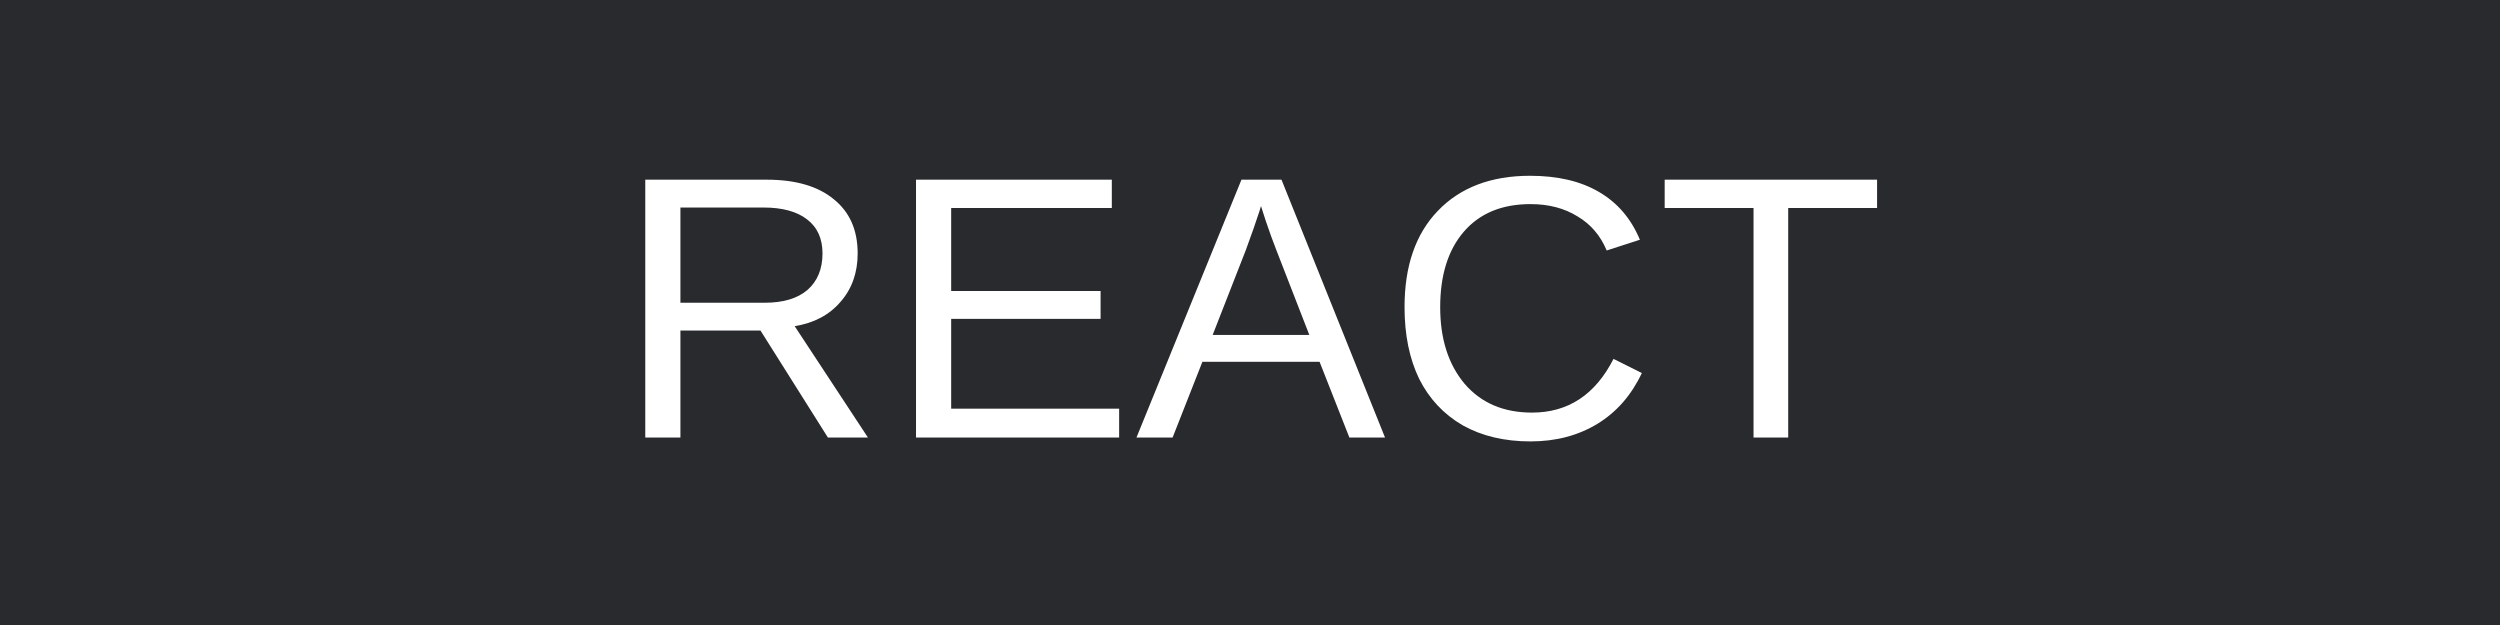
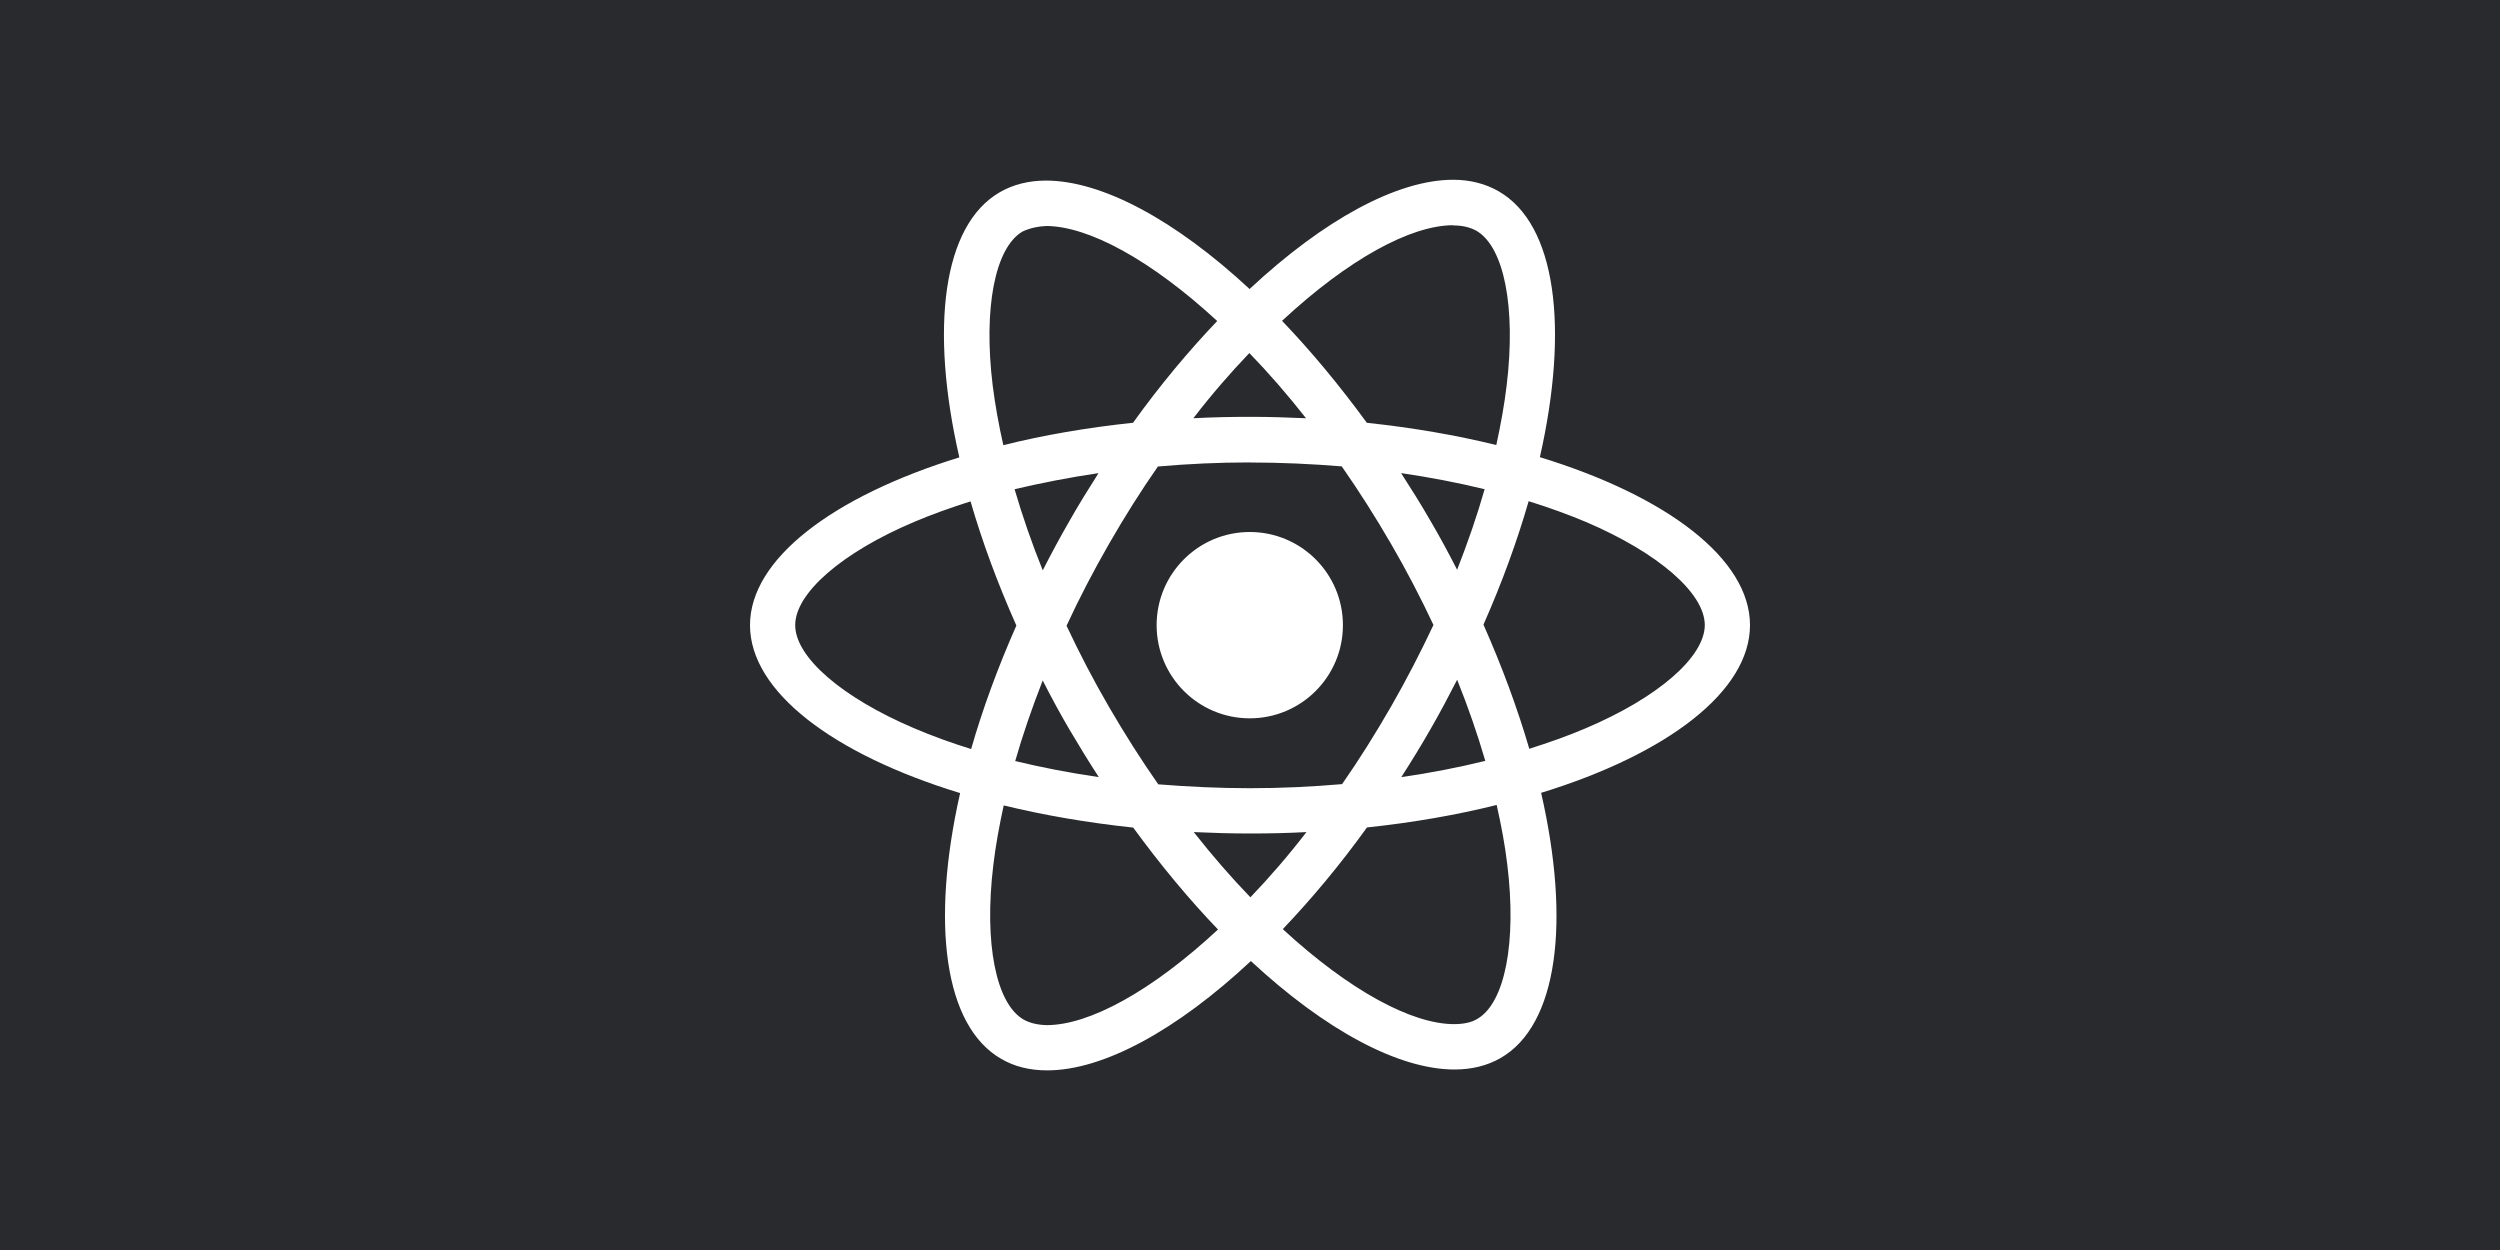
- <svg xmlns="http://www.w3.org/2000/svg" width="80" height="20" viewBox="0 0 80 20">
-   <rect width="80" height="20" fill="#292A2D" rx="0" />
-   <text x="40" y="14" text-anchor="middle" fill="white" font-family="Arial, sans-serif" font-size="12">REACT</text>
+ <svg xmlns="http://www.w3.org/2000/svg" width="40" height="20" viewBox="0 0 40 20">
+   <rect width="40" height="20" fill="#292A2D" rx="0" />
+   <g transform="translate(12, 2) scale(0.6666667)">
+     <path fill="#FFFFFF" d="M14.23 12.004a2.236 2.236 0 0 1-2.235 2.236 2.236 2.236 0 0 1-2.236-2.236 2.236 2.236 0 0 1 2.235-2.236 2.236 2.236 0 0 1 2.236 2.236zm2.648-10.69c-1.346 0-3.107.96-4.888 2.622-1.78-1.653-3.542-2.602-4.887-2.602-.41 0-.783.093-1.106.278-1.375.793-1.683 3.264-.973 6.365C1.98 8.917 0 10.42 0 12.004c0 1.59 1.99 3.097 5.043 4.03-.704 3.113-.39 5.588.988 6.38.32.187.69.275 1.102.275 1.345 0 3.107-.96 4.888-2.624 1.78 1.654 3.542 2.603 4.887 2.603.41 0 .783-.09 1.106-.275 1.374-.792 1.683-3.263.973-6.365C22.02 15.096 24 13.59 24 12.004c0-1.59-1.99-3.097-5.043-4.032.704-3.11.39-5.587-.988-6.38-.318-.184-.688-.277-1.092-.278zm-.005 1.09v.006c.225 0 .406.044.558.127.666.382.955 1.835.73 3.704-.054.46-.142.945-.25 1.44-.96-.236-2.006-.417-3.107-.534-.66-.905-1.345-1.727-2.035-2.447 1.592-1.48 3.087-2.292 4.105-2.295zm-9.77.02c1.012 0 2.514.808 4.11 2.28-.686.72-1.37 1.537-2.02 2.442-1.107.117-2.154.298-3.113.538-.112-.49-.195-.964-.254-1.42-.23-1.868.054-3.32.714-3.707.19-.09.4-.127.563-.132zm4.882 3.05c.455.468.91.992 1.36 1.564-.44-.02-.89-.034-1.345-.034-.46 0-.915.01-1.36.034.44-.572.895-1.096 1.345-1.565zM12 8.1c.74 0 1.477.034 2.202.093.406.582.802 1.203 1.183 1.86.372.64.71 1.29 1.018 1.946-.308.655-.646 1.31-1.013 1.95-.38.66-.773 1.288-1.18 1.87-.728.063-1.466.098-2.21.098-.74 0-1.477-.035-2.202-.093-.406-.582-.802-1.204-1.183-1.86-.372-.64-.71-1.29-1.018-1.946.303-.657.646-1.313 1.013-1.954.38-.66.773-1.286 1.18-1.868.728-.064 1.466-.098 2.21-.098zm-3.635.254c-.24.377-.48.763-.704 1.16-.225.39-.435.782-.635 1.174-.265-.656-.49-1.31-.676-1.947.64-.15 1.315-.283 2.015-.386zm7.26 0c.695.103 1.365.23 2.006.387-.18.632-.405 1.282-.66 1.933-.2-.39-.41-.783-.64-1.174-.225-.392-.465-.774-.705-1.146zm3.063.675c.484.15.944.317 1.375.498 1.732.74 2.852 1.708 2.852 2.476-.005.768-1.125 1.74-2.857 2.475-.42.18-.88.342-1.355.493-.28-.958-.646-1.956-1.1-2.98.45-1.017.81-2.01 1.085-2.964zm-13.395.004c.278.96.645 1.957 1.1 2.98-.45 1.017-.812 2.01-1.086 2.964-.484-.15-.944-.318-1.37-.5-1.732-.737-2.852-1.706-2.852-2.474 0-.768 1.12-1.742 2.852-2.476.42-.18.88-.342 1.356-.494zm11.678 4.28c.265.657.49 1.312.676 1.948-.64.157-1.316.29-2.016.39.24-.375.48-.762.705-1.158.225-.39.435-.788.636-1.18zm-9.945.02c.2.392.41.783.64 1.175.23.39.465.772.705 1.143-.695-.102-1.365-.23-2.006-.386.18-.63.406-1.282.66-1.933zM17.92 16.32c.112.493.2.968.254 1.423.23 1.868-.054 3.32-.714 3.708-.147.09-.338.128-.563.128-1.012 0-2.514-.807-4.11-2.28.686-.72 1.37-1.536 2.02-2.44 1.107-.118 2.154-.3 3.113-.54zm-11.83.01c.96.234 2.006.415 3.107.532.66.905 1.345 1.727 2.035 2.446-1.595 1.483-3.092 2.295-4.11 2.295-.22-.005-.406-.05-.553-.132-.666-.38-.955-1.834-.73-3.703.054-.46.142-.944.25-1.438zm4.56.64c.44.02.89.034 1.345.034.46 0 .915-.01 1.36-.034-.44.572-.895 1.095-1.345 1.565-.455-.47-.91-.993-1.36-1.565z" />
+   </g>
</svg>
